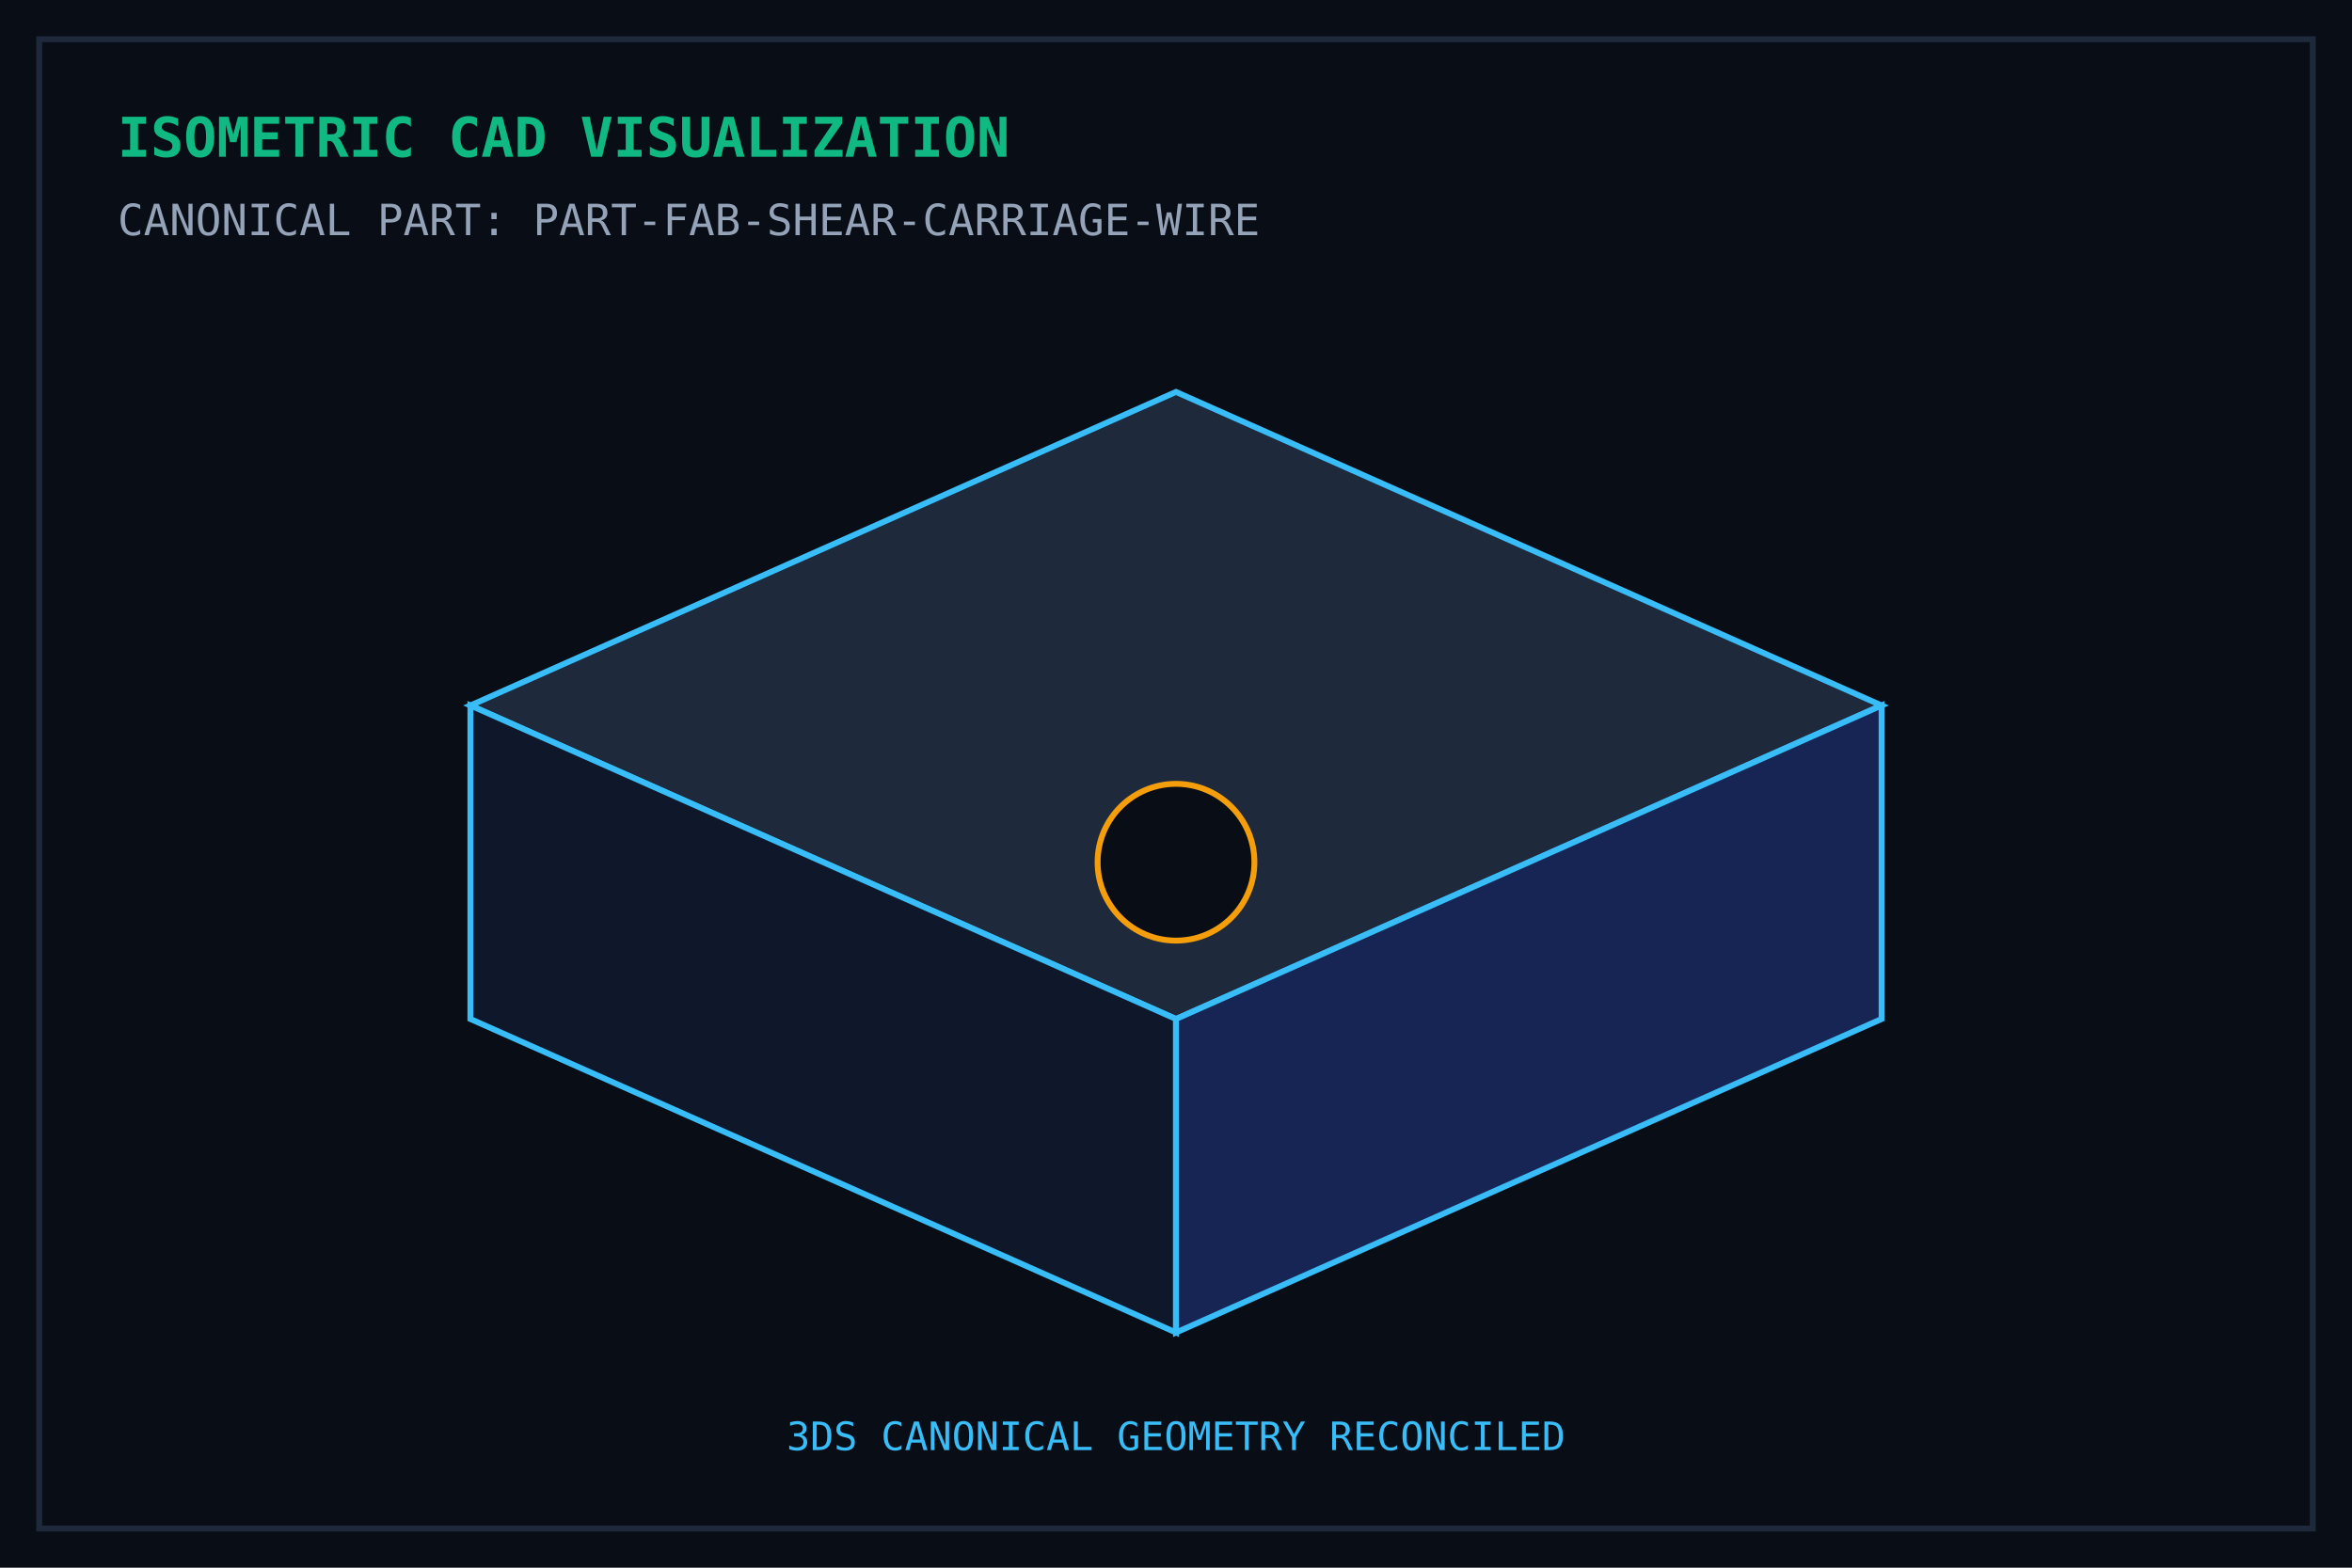
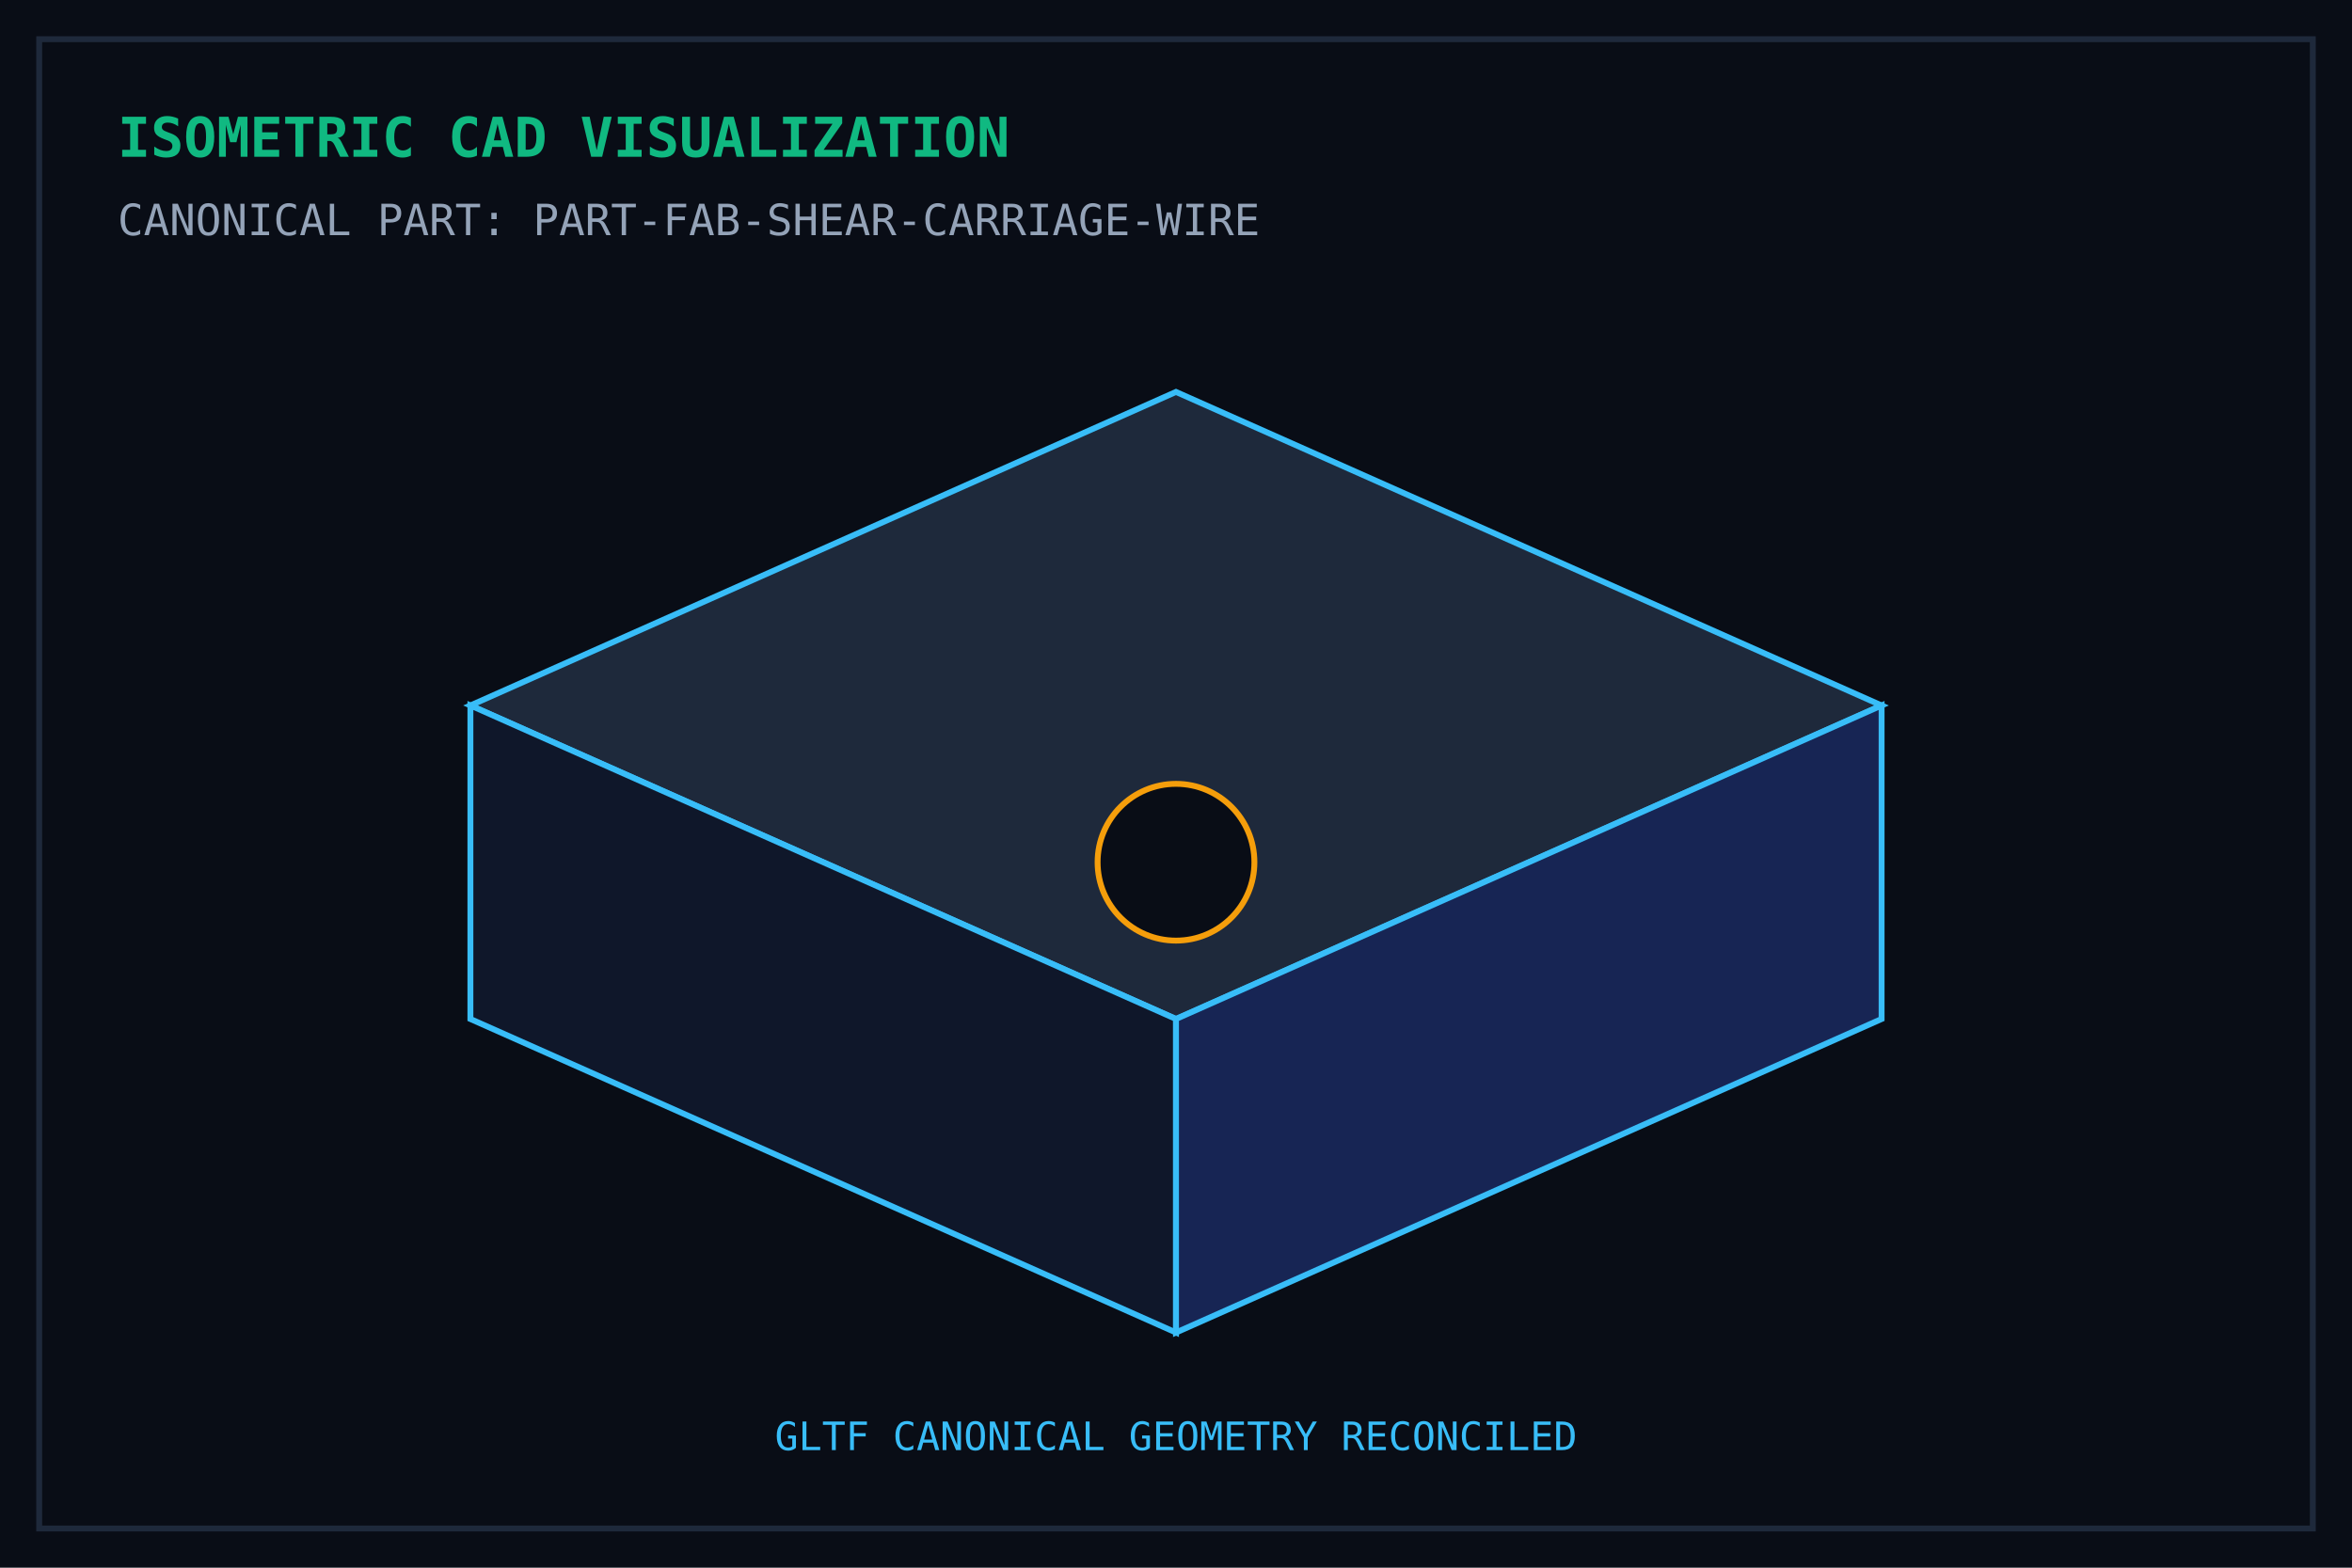
<svg xmlns="http://www.w3.org/2000/svg" viewBox="0 0 600 400" width="100%" height="100%">
  <rect width="600" height="400" fill="#090d16" />
  <rect x="10" y="10" width="580" height="380" fill="none" stroke="#1e293b" stroke-width="1.5" />
  <text x="30" y="40" fill="#10b981" font-family="monospace" font-size="14" font-weight="bold">ISOMETRIC CAD VISUALIZATION</text>
  <text x="30" y="60" fill="#94a3b8" font-family="monospace" font-size="11">CANONICAL PART: PART-FAB-SHEAR-CARRIAGE-WIRE</text>
  <polygon points="300,100 480,180 300,260 120,180" fill="#1e293b" stroke="#38bdf8" stroke-width="1.5" />
  <polygon points="120,180 300,260 300,340 120,260" fill="#0f172a" stroke="#38bdf8" stroke-width="1.5" />
  <polygon points="480,180 300,260 300,340 480,260" fill="#172554" stroke="#38bdf8" stroke-width="1.5" />
  <circle cx="300" cy="220" r="20" fill="#090d16" stroke="#f59e0b" stroke-width="1.5" />
-   <text x="300" y="370" fill="#38bdf8" font-family="monospace" font-size="10" text-anchor="middle">3DS CANONICAL GEOMETRY RECONCILED</text>
+   <text x="300" y="370" fill="#38bdf8" font-family="monospace" font-size="10" text-anchor="middle">GLTF CANONICAL GEOMETRY RECONCILED</text>
</svg>
